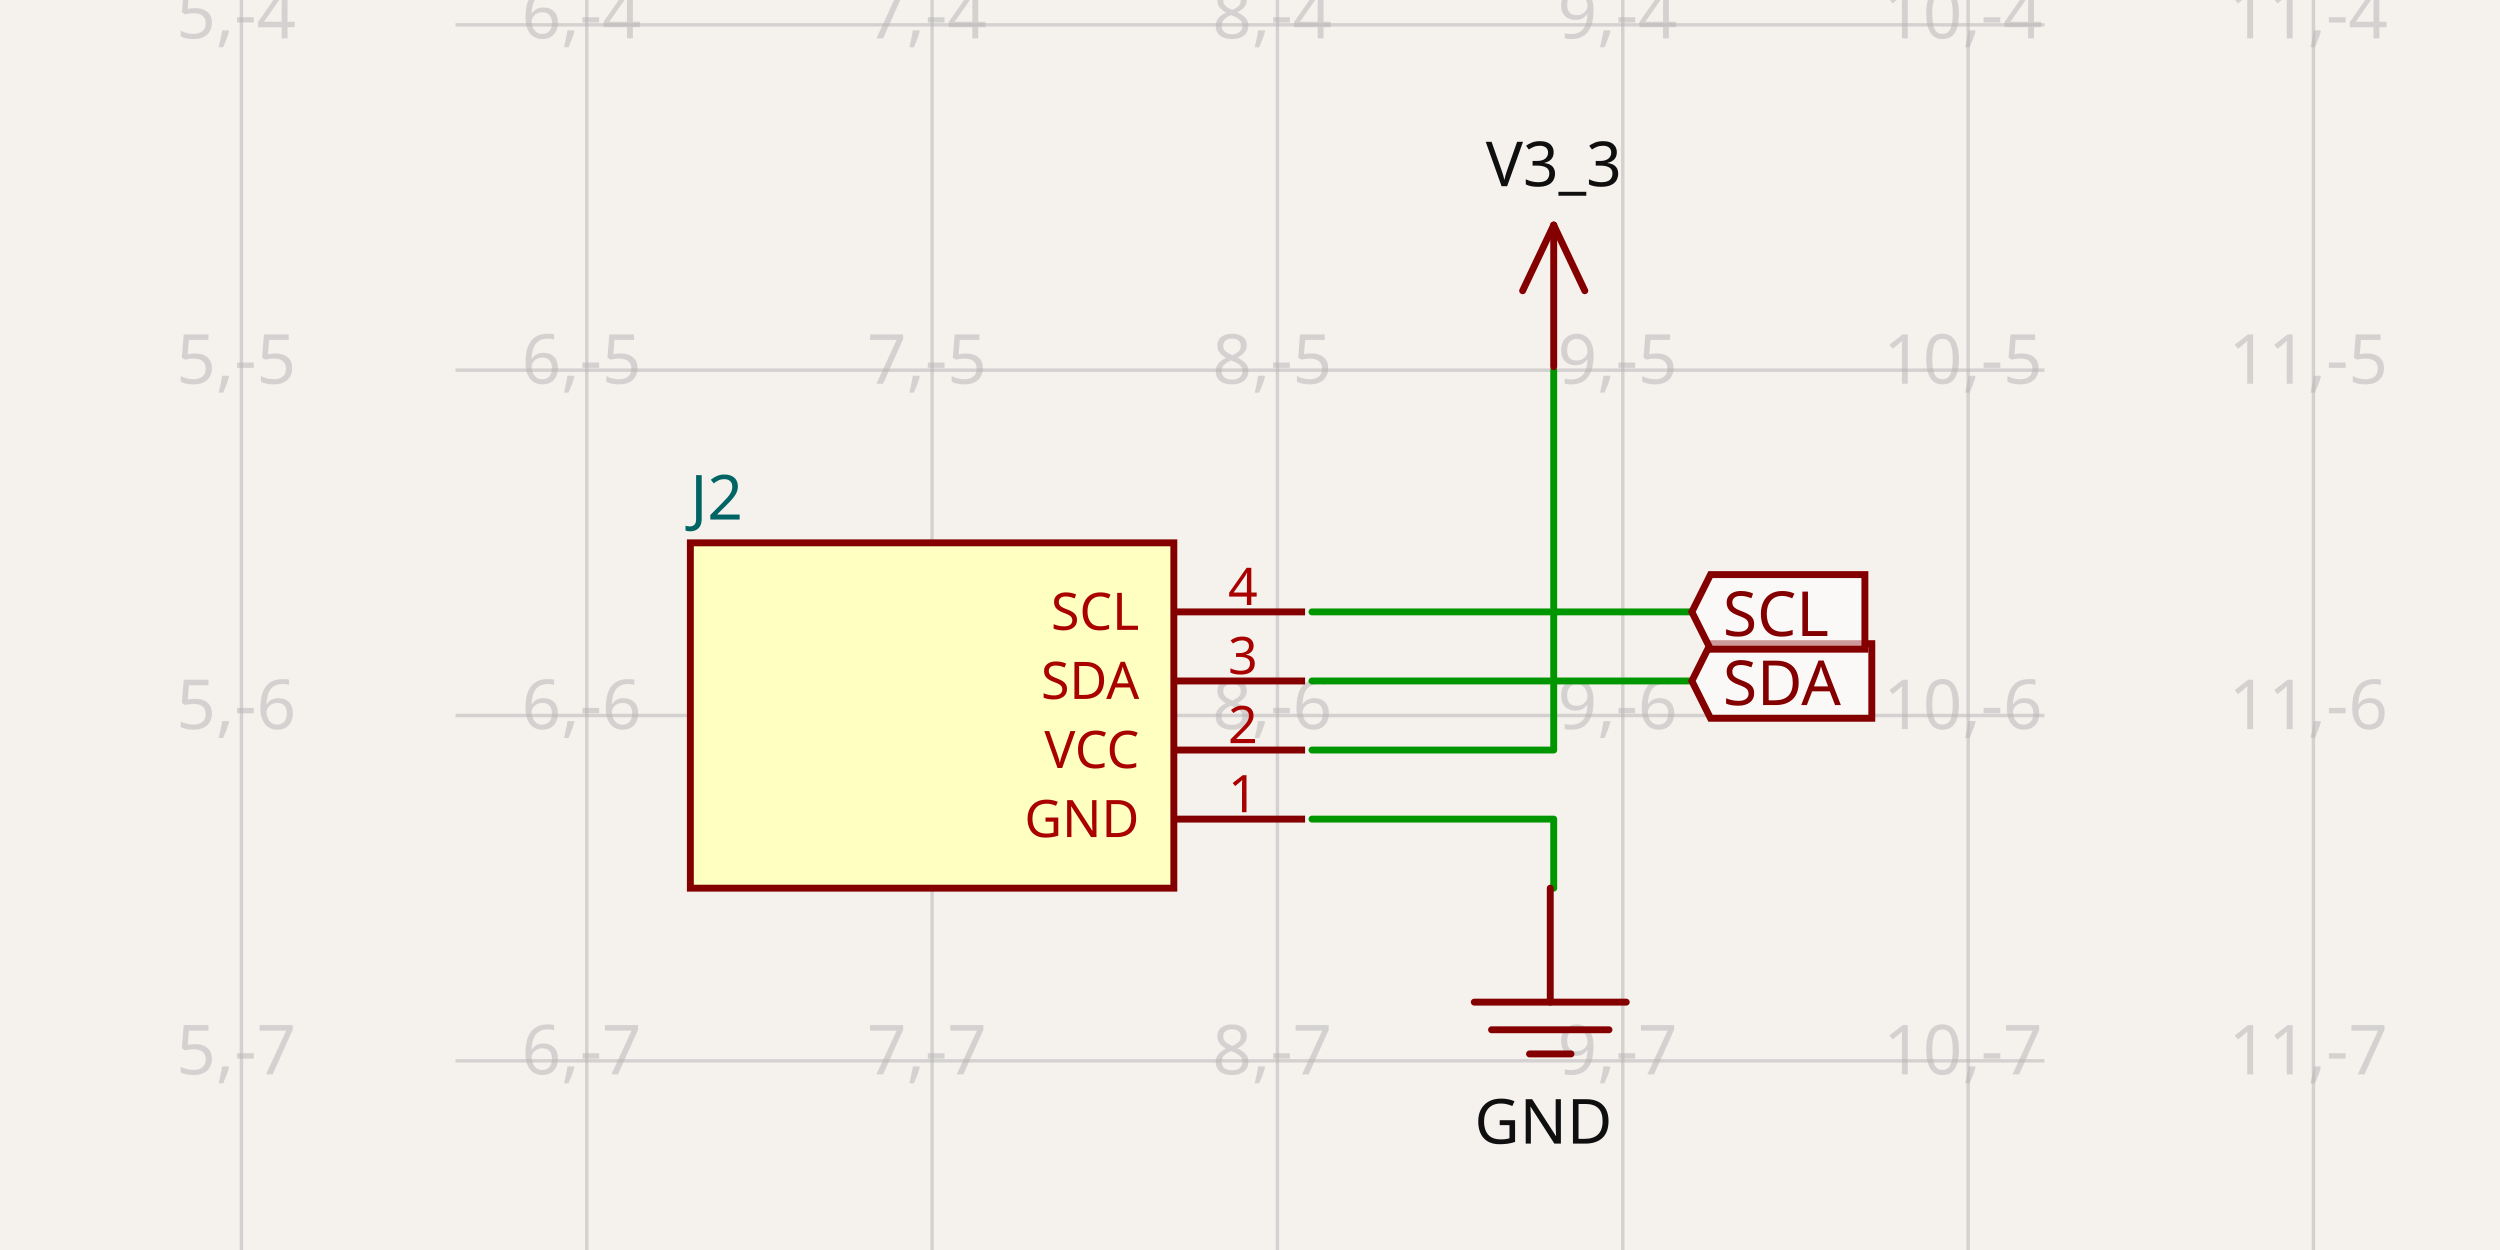
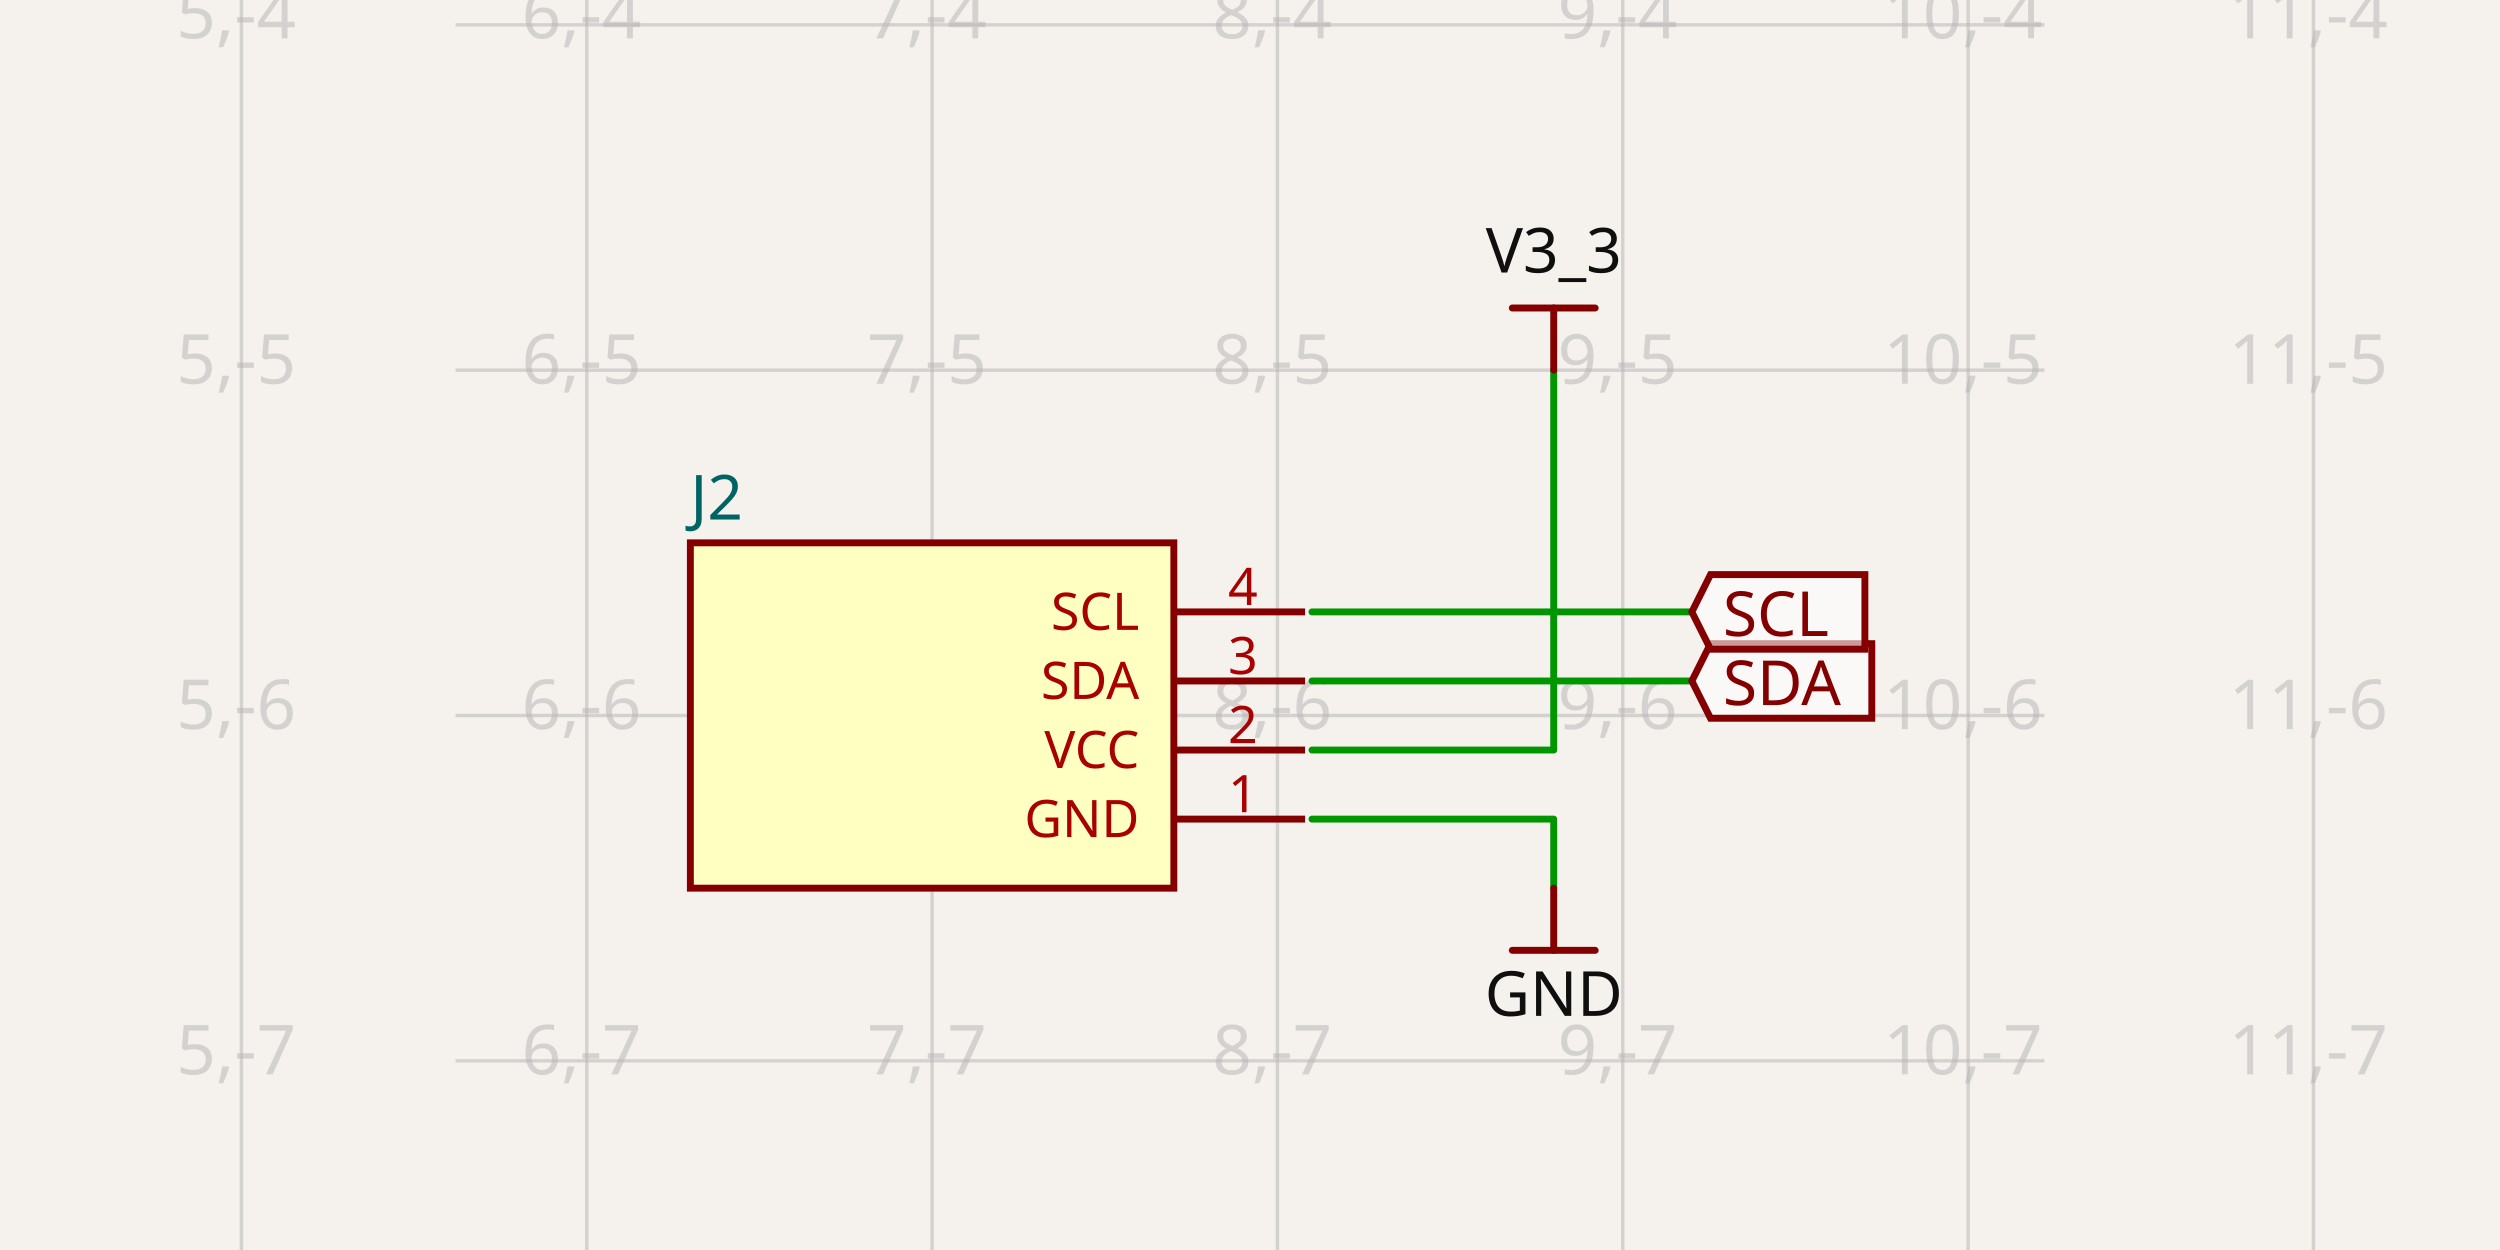
- <svg xmlns="http://www.w3.org/2000/svg" width="1200" height="600" style="background-color: rgb(245, 241, 237)" data-real-to-screen-transform="matrix(165.7641728368,0,0,-165.7641728368,-712.9406564261,-651.1437727926)" data-software-used-string="@tscircuit/core@0.0.661">
+ <svg xmlns="http://www.w3.org/2000/svg" width="1200" height="600" style="background-color: rgb(245, 241, 237)" data-real-to-screen-transform="matrix(165.7641728368,0,0,-165.7641728368,-712.9406564261,-651.1437727926)" data-software-used-string="@tscircuit/core@0.0.710">
  <style>
              .boundary { fill: rgb(245, 241, 237); }
              .schematic-boundary { fill: none; stroke: #fff; }
              .component { fill: none; stroke: rgb(132, 0, 0); }
              .chip { fill: rgb(255, 255, 194); stroke: rgb(132, 0, 0); }
              .component-pin { fill: none; stroke: rgb(132, 0, 0); }
+               /* Basic per-trace hover fallback */
              .trace:hover {
                filter: invert(1);
              }
              .trace:hover .trace-crossing-outline {
                opacity: 0;
              }
              .trace:hover .trace-junction {
                filter: invert(1);
              }
+               /* Net-hover highlighting: when a trace or its overlays are hovered,
+                  invert color for all traces (base + overlays) sharing the same
+                  subcircuit connectivity key. Also hide crossing outline during hover. */
+               svg:has(:is(g.trace[data-subcircuit-connectivity-map-key="unnamedsubcircuit5389_connectivity_net0"], g.trace-overlays[data-subcircuit-connectivity-map-key="unnamedsubcircuit5389_connectivity_net0"]):hover) :is(g.trace[data-subcircuit-connectivity-map-key="unnamedsubcircuit5389_connectivity_net0"], g.trace-overlays[data-subcircuit-connectivity-map-key="unnamedsubcircuit5389_connectivity_net0"]) { filter: invert(1); }
+ svg:has(:is(g.trace[data-subcircuit-connectivity-map-key="unnamedsubcircuit5389_connectivity_net0"], g.trace-overlays[data-subcircuit-connectivity-map-key="unnamedsubcircuit5389_connectivity_net0"]):hover) g.trace-overlays[data-subcircuit-connectivity-map-key="unnamedsubcircuit5389_connectivity_net0"] .trace-crossing-outline { opacity: 0; }
+ svg:has(:is(g.trace[data-subcircuit-connectivity-map-key="unnamedsubcircuit5389_connectivity_net1"], g.trace-overlays[data-subcircuit-connectivity-map-key="unnamedsubcircuit5389_connectivity_net1"]):hover) :is(g.trace[data-subcircuit-connectivity-map-key="unnamedsubcircuit5389_connectivity_net1"], g.trace-overlays[data-subcircuit-connectivity-map-key="unnamedsubcircuit5389_connectivity_net1"]) { filter: invert(1); }
+ svg:has(:is(g.trace[data-subcircuit-connectivity-map-key="unnamedsubcircuit5389_connectivity_net1"], g.trace-overlays[data-subcircuit-connectivity-map-key="unnamedsubcircuit5389_connectivity_net1"]):hover) g.trace-overlays[data-subcircuit-connectivity-map-key="unnamedsubcircuit5389_connectivity_net1"] .trace-crossing-outline { opacity: 0; }
+ svg:has(:is(g.trace[data-subcircuit-connectivity-map-key="unnamedsubcircuit5389_connectivity_net2"], g.trace-overlays[data-subcircuit-connectivity-map-key="unnamedsubcircuit5389_connectivity_net2"]):hover) :is(g.trace[data-subcircuit-connectivity-map-key="unnamedsubcircuit5389_connectivity_net2"], g.trace-overlays[data-subcircuit-connectivity-map-key="unnamedsubcircuit5389_connectivity_net2"]) { filter: invert(1); }
+ svg:has(:is(g.trace[data-subcircuit-connectivity-map-key="unnamedsubcircuit5389_connectivity_net2"], g.trace-overlays[data-subcircuit-connectivity-map-key="unnamedsubcircuit5389_connectivity_net2"]):hover) g.trace-overlays[data-subcircuit-connectivity-map-key="unnamedsubcircuit5389_connectivity_net2"] .trace-crossing-outline { opacity: 0; }
+ svg:has(:is(g.trace[data-subcircuit-connectivity-map-key="unnamedsubcircuit5389_connectivity_net3"], g.trace-overlays[data-subcircuit-connectivity-map-key="unnamedsubcircuit5389_connectivity_net3"]):hover) :is(g.trace[data-subcircuit-connectivity-map-key="unnamedsubcircuit5389_connectivity_net3"], g.trace-overlays[data-subcircuit-connectivity-map-key="unnamedsubcircuit5389_connectivity_net3"]) { filter: invert(1); }
+ svg:has(:is(g.trace[data-subcircuit-connectivity-map-key="unnamedsubcircuit5389_connectivity_net3"], g.trace-overlays[data-subcircuit-connectivity-map-key="unnamedsubcircuit5389_connectivity_net3"]):hover) g.trace-overlays[data-subcircuit-connectivity-map-key="unnamedsubcircuit5389_connectivity_net3"] .trace-crossing-outline { opacity: 0; }
              .text { font-family: sans-serif; fill: rgb(0, 150, 0); }
              .pin-number { fill: rgb(169, 0, 0); }
              .port-label { fill: rgb(0, 100, 100); }
              .component-name { fill: rgb(0, 100, 100); }
            </style>
  <rect class="boundary" x="0" y="0" width="1200" height="600" />
  <g class="grid">
    <line x1="115.88" y1="600" x2="115.88" y2="6.195932655828074e-11" stroke="rgb(181, 181, 181)" stroke-width="1.658" stroke-opacity="0.5" />
    <line x1="281.644" y1="600" x2="281.644" y2="6.195932655828074e-11" stroke="rgb(181, 181, 181)" stroke-width="1.658" stroke-opacity="0.5" />
    <line x1="447.409" y1="600" x2="447.409" y2="6.195932655828074e-11" stroke="rgb(181, 181, 181)" stroke-width="1.658" stroke-opacity="0.5" />
    <line x1="613.173" y1="600" x2="613.173" y2="6.195932655828074e-11" stroke="rgb(181, 181, 181)" stroke-width="1.658" stroke-opacity="0.5" />
    <line x1="778.937" y1="600" x2="778.937" y2="6.195932655828074e-11" stroke="rgb(181, 181, 181)" stroke-width="1.658" stroke-opacity="0.5" />
    <line x1="944.701" y1="600" x2="944.701" y2="6.195932655828074e-11" stroke="rgb(181, 181, 181)" stroke-width="1.658" stroke-opacity="0.5" />
    <line x1="1110.465" y1="600" x2="1110.465" y2="6.195932655828074e-11" stroke="rgb(181, 181, 181)" stroke-width="1.658" stroke-opacity="0.5" />
    <line x1="218.654" y1="674.97" x2="981.346" y2="674.97" stroke="rgb(181, 181, 181)" stroke-width="1.658" stroke-opacity="0.5" />
    <line x1="218.654" y1="509.205" x2="981.346" y2="509.205" stroke="rgb(181, 181, 181)" stroke-width="1.658" stroke-opacity="0.5" />
    <line x1="218.654" y1="343.441" x2="981.346" y2="343.441" stroke="rgb(181, 181, 181)" stroke-width="1.658" stroke-opacity="0.5" />
    <line x1="218.654" y1="177.677" x2="981.346" y2="177.677" stroke="rgb(181, 181, 181)" stroke-width="1.658" stroke-opacity="0.5" />
    <line x1="218.654" y1="11.913" x2="981.346" y2="11.913" stroke="rgb(181, 181, 181)" stroke-width="1.658" stroke-opacity="0.5" />
    <line x1="218.654" y1="-153.851" x2="981.346" y2="-153.851" stroke="rgb(181, 181, 181)" stroke-width="1.658" stroke-opacity="0.5" />
    <text x="113.38" y="669.97" fill="rgb(181, 181, 181)" font-size="33.153" fill-opacity="0.5" text-anchor="middle" dominant-baseline="middle" font-family="sans-serif">5,-8</text>
    <text x="113.38" y="504.205" fill="rgb(181, 181, 181)" font-size="33.153" fill-opacity="0.5" text-anchor="middle" dominant-baseline="middle" font-family="sans-serif">5,-7</text>
    <text x="113.38" y="338.441" fill="rgb(181, 181, 181)" font-size="33.153" fill-opacity="0.5" text-anchor="middle" dominant-baseline="middle" font-family="sans-serif">5,-6</text>
    <text x="113.38" y="172.677" fill="rgb(181, 181, 181)" font-size="33.153" fill-opacity="0.5" text-anchor="middle" dominant-baseline="middle" font-family="sans-serif">5,-5</text>
    <text x="113.38" y="6.913" fill="rgb(181, 181, 181)" font-size="33.153" fill-opacity="0.5" text-anchor="middle" dominant-baseline="middle" font-family="sans-serif">5,-4</text>
    <text x="113.38" y="-158.851" fill="rgb(181, 181, 181)" font-size="33.153" fill-opacity="0.5" text-anchor="middle" dominant-baseline="middle" font-family="sans-serif">5,-3</text>
    <text x="279.144" y="669.97" fill="rgb(181, 181, 181)" font-size="33.153" fill-opacity="0.5" text-anchor="middle" dominant-baseline="middle" font-family="sans-serif">6,-8</text>
    <text x="279.144" y="504.205" fill="rgb(181, 181, 181)" font-size="33.153" fill-opacity="0.5" text-anchor="middle" dominant-baseline="middle" font-family="sans-serif">6,-7</text>
    <text x="279.144" y="338.441" fill="rgb(181, 181, 181)" font-size="33.153" fill-opacity="0.5" text-anchor="middle" dominant-baseline="middle" font-family="sans-serif">6,-6</text>
    <text x="279.144" y="172.677" fill="rgb(181, 181, 181)" font-size="33.153" fill-opacity="0.5" text-anchor="middle" dominant-baseline="middle" font-family="sans-serif">6,-5</text>
    <text x="279.144" y="6.913" fill="rgb(181, 181, 181)" font-size="33.153" fill-opacity="0.5" text-anchor="middle" dominant-baseline="middle" font-family="sans-serif">6,-4</text>
    <text x="279.144" y="-158.851" fill="rgb(181, 181, 181)" font-size="33.153" fill-opacity="0.5" text-anchor="middle" dominant-baseline="middle" font-family="sans-serif">6,-3</text>
    <text x="444.909" y="669.97" fill="rgb(181, 181, 181)" font-size="33.153" fill-opacity="0.5" text-anchor="middle" dominant-baseline="middle" font-family="sans-serif">7,-8</text>
    <text x="444.909" y="504.205" fill="rgb(181, 181, 181)" font-size="33.153" fill-opacity="0.5" text-anchor="middle" dominant-baseline="middle" font-family="sans-serif">7,-7</text>
    <text x="444.909" y="338.441" fill="rgb(181, 181, 181)" font-size="33.153" fill-opacity="0.5" text-anchor="middle" dominant-baseline="middle" font-family="sans-serif">7,-6</text>
    <text x="444.909" y="172.677" fill="rgb(181, 181, 181)" font-size="33.153" fill-opacity="0.5" text-anchor="middle" dominant-baseline="middle" font-family="sans-serif">7,-5</text>
    <text x="444.909" y="6.913" fill="rgb(181, 181, 181)" font-size="33.153" fill-opacity="0.5" text-anchor="middle" dominant-baseline="middle" font-family="sans-serif">7,-4</text>
    <text x="444.909" y="-158.851" fill="rgb(181, 181, 181)" font-size="33.153" fill-opacity="0.5" text-anchor="middle" dominant-baseline="middle" font-family="sans-serif">7,-3</text>
    <text x="610.673" y="669.97" fill="rgb(181, 181, 181)" font-size="33.153" fill-opacity="0.5" text-anchor="middle" dominant-baseline="middle" font-family="sans-serif">8,-8</text>
    <text x="610.673" y="504.205" fill="rgb(181, 181, 181)" font-size="33.153" fill-opacity="0.5" text-anchor="middle" dominant-baseline="middle" font-family="sans-serif">8,-7</text>
    <text x="610.673" y="338.441" fill="rgb(181, 181, 181)" font-size="33.153" fill-opacity="0.5" text-anchor="middle" dominant-baseline="middle" font-family="sans-serif">8,-6</text>
    <text x="610.673" y="172.677" fill="rgb(181, 181, 181)" font-size="33.153" fill-opacity="0.5" text-anchor="middle" dominant-baseline="middle" font-family="sans-serif">8,-5</text>
    <text x="610.673" y="6.913" fill="rgb(181, 181, 181)" font-size="33.153" fill-opacity="0.5" text-anchor="middle" dominant-baseline="middle" font-family="sans-serif">8,-4</text>
    <text x="610.673" y="-158.851" fill="rgb(181, 181, 181)" font-size="33.153" fill-opacity="0.5" text-anchor="middle" dominant-baseline="middle" font-family="sans-serif">8,-3</text>
    <text x="776.437" y="669.97" fill="rgb(181, 181, 181)" font-size="33.153" fill-opacity="0.5" text-anchor="middle" dominant-baseline="middle" font-family="sans-serif">9,-8</text>
    <text x="776.437" y="504.205" fill="rgb(181, 181, 181)" font-size="33.153" fill-opacity="0.5" text-anchor="middle" dominant-baseline="middle" font-family="sans-serif">9,-7</text>
    <text x="776.437" y="338.441" fill="rgb(181, 181, 181)" font-size="33.153" fill-opacity="0.5" text-anchor="middle" dominant-baseline="middle" font-family="sans-serif">9,-6</text>
    <text x="776.437" y="172.677" fill="rgb(181, 181, 181)" font-size="33.153" fill-opacity="0.5" text-anchor="middle" dominant-baseline="middle" font-family="sans-serif">9,-5</text>
    <text x="776.437" y="6.913" fill="rgb(181, 181, 181)" font-size="33.153" fill-opacity="0.5" text-anchor="middle" dominant-baseline="middle" font-family="sans-serif">9,-4</text>
    <text x="776.437" y="-158.851" fill="rgb(181, 181, 181)" font-size="33.153" fill-opacity="0.5" text-anchor="middle" dominant-baseline="middle" font-family="sans-serif">9,-3</text>
    <text x="942.201" y="669.97" fill="rgb(181, 181, 181)" font-size="33.153" fill-opacity="0.5" text-anchor="middle" dominant-baseline="middle" font-family="sans-serif">10,-8</text>
    <text x="942.201" y="504.205" fill="rgb(181, 181, 181)" font-size="33.153" fill-opacity="0.5" text-anchor="middle" dominant-baseline="middle" font-family="sans-serif">10,-7</text>
    <text x="942.201" y="338.441" fill="rgb(181, 181, 181)" font-size="33.153" fill-opacity="0.5" text-anchor="middle" dominant-baseline="middle" font-family="sans-serif">10,-6</text>
    <text x="942.201" y="172.677" fill="rgb(181, 181, 181)" font-size="33.153" fill-opacity="0.5" text-anchor="middle" dominant-baseline="middle" font-family="sans-serif">10,-5</text>
    <text x="942.201" y="6.913" fill="rgb(181, 181, 181)" font-size="33.153" fill-opacity="0.5" text-anchor="middle" dominant-baseline="middle" font-family="sans-serif">10,-4</text>
    <text x="942.201" y="-158.851" fill="rgb(181, 181, 181)" font-size="33.153" fill-opacity="0.5" text-anchor="middle" dominant-baseline="middle" font-family="sans-serif">10,-3</text>
    <text x="1107.965" y="669.97" fill="rgb(181, 181, 181)" font-size="33.153" fill-opacity="0.5" text-anchor="middle" dominant-baseline="middle" font-family="sans-serif">11,-8</text>
    <text x="1107.965" y="504.205" fill="rgb(181, 181, 181)" font-size="33.153" fill-opacity="0.5" text-anchor="middle" dominant-baseline="middle" font-family="sans-serif">11,-7</text>
    <text x="1107.965" y="338.441" fill="rgb(181, 181, 181)" font-size="33.153" fill-opacity="0.5" text-anchor="middle" dominant-baseline="middle" font-family="sans-serif">11,-6</text>
    <text x="1107.965" y="172.677" fill="rgb(181, 181, 181)" font-size="33.153" fill-opacity="0.5" text-anchor="middle" dominant-baseline="middle" font-family="sans-serif">11,-5</text>
    <text x="1107.965" y="6.913" fill="rgb(181, 181, 181)" font-size="33.153" fill-opacity="0.5" text-anchor="middle" dominant-baseline="middle" font-family="sans-serif">11,-4</text>
    <text x="1107.965" y="-158.851" fill="rgb(181, 181, 181)" font-size="33.153" fill-opacity="0.5" text-anchor="middle" dominant-baseline="middle" font-family="sans-serif">11,-3</text>
  </g>
+   <g class="trace" data-layer="base" data-circuit-json-type="schematic_trace" data-schematic-trace-id="schematic_trace_0" data-subcircuit-connectivity-map-key="unnamedsubcircuit5389_connectivity_net0">
+     <path d="M 629.749 393.171 L 745.784 393.171 L 745.784 426.323" class="trace-invisible-hover-outline" stroke="rgb(0, 150, 0)" fill="none" stroke-width="26.522px" stroke-linecap="round" opacity="0" stroke-linejoin="round" />
+     <path d="M 629.749 393.171 L 745.784 393.171 L 745.784 426.323" stroke="rgb(0, 150, 0)" fill="none" stroke-width="3.315px" stroke-linecap="round" stroke-linejoin="round" />
+   </g>
+   <g class="trace" data-layer="base" data-circuit-json-type="schematic_trace" data-schematic-trace-id="schematic_trace_1" data-subcircuit-connectivity-map-key="unnamedsubcircuit5389_connectivity_net1">
+     <path d="M 629.749 360.018 L 745.784 360.018 L 745.784 177.677" class="trace-invisible-hover-outline" stroke="rgb(0, 150, 0)" fill="none" stroke-width="26.522px" stroke-linecap="round" opacity="0" stroke-linejoin="round" />
+     <path d="M 629.749 360.018 L 745.784 360.018 L 745.784 177.677" stroke="rgb(0, 150, 0)" fill="none" stroke-width="3.315px" stroke-linecap="round" stroke-linejoin="round" />
+   </g>
+   <g class="trace" data-layer="base" data-circuit-json-type="schematic_trace" data-schematic-trace-id="schematic_trace_2" data-subcircuit-connectivity-map-key="unnamedsubcircuit5389_connectivity_net2">
+     <path d="M 629.749 326.865 L 812.09 326.865" class="trace-invisible-hover-outline" stroke="rgb(0, 150, 0)" fill="none" stroke-width="26.522px" stroke-linecap="round" opacity="0" stroke-linejoin="round" />
+     <path d="M 629.749 326.865 L 812.09 326.865" stroke="rgb(0, 150, 0)" fill="none" stroke-width="3.315px" stroke-linecap="round" stroke-linejoin="round" />
+   </g>
+   <g class="trace" data-layer="base" data-circuit-json-type="schematic_trace" data-schematic-trace-id="schematic_trace_3" data-subcircuit-connectivity-map-key="unnamedsubcircuit5389_connectivity_net3">
+     <path d="M 629.749 293.712 L 812.09 293.712" class="trace-invisible-hover-outline" stroke="rgb(0, 150, 0)" fill="none" stroke-width="26.522px" stroke-linecap="round" opacity="0" stroke-linejoin="round" />
+     <path d="M 629.749 293.712 L 812.09 293.712" stroke="rgb(0, 150, 0)" fill="none" stroke-width="3.315px" stroke-linecap="round" stroke-linejoin="round" />
+   </g>
+   <g class="trace-overlays" data-layer="overlay" data-circuit-json-type="schematic_trace" data-schematic-trace-id="schematic_trace_0" data-subcircuit-connectivity-map-key="unnamedsubcircuit5389_connectivity_net0" />
+   <g class="trace-overlays" data-layer="overlay" data-circuit-json-type="schematic_trace" data-schematic-trace-id="schematic_trace_1" data-subcircuit-connectivity-map-key="unnamedsubcircuit5389_connectivity_net1" />
+   <g class="trace-overlays" data-layer="overlay" data-circuit-json-type="schematic_trace" data-schematic-trace-id="schematic_trace_2" data-subcircuit-connectivity-map-key="unnamedsubcircuit5389_connectivity_net2" />
+   <g class="trace-overlays" data-layer="overlay" data-circuit-json-type="schematic_trace" data-schematic-trace-id="schematic_trace_3" data-subcircuit-connectivity-map-key="unnamedsubcircuit5389_connectivity_net3" />
  <g data-circuit-json-type="schematic_component" data-schematic-component-id="schematic_component_0">
    <rect class="component chip" x="331.374" y="260.559" width="232.07" height="165.764" stroke-width="3.315px" fill="rgb(255, 255, 194)" stroke="rgb(132, 0, 0)" />
    <rect class="component-overlay" x="331.374" y="260.559" width="232.07" height="165.764" fill="transparent" />
    <text x="331.374" y="447.873" fill="#006464" text-anchor="start" dominant-baseline="middle" font-family="sans-serif" font-size="29.838px" transform="rotate(0, 331.3736, 447.8727)" />
    <text x="331.374" y="239.01" fill="#006464" text-anchor="start" dominant-baseline="middle" font-family="sans-serif" font-size="29.838px" transform="rotate(0, 331.3736, 239.0098)">J2</text>
    <line class="component-pin" x1="626.434" y1="393.171" x2="563.443" y2="393.171" stroke-width="3.315px" />
    <g data-schematic-port-id="source_port_0">
      <rect x="626.434" y="389.855" width="6.631" height="6.631" opacity="0" />
    </g>
    <text class="pin-number" x="596.596" y="389.855" style="font-family: sans-serif;" fill="rgb(169, 0, 0)" text-anchor="middle" dominant-baseline="auto" font-size="24.865px" transform="">1</text>
    <text class="pin-number" x="546.867" y="393.171" style="font-family: sans-serif;" fill="rgb(169, 0, 0)" text-anchor="end" dominant-baseline="middle" font-size="24.865px" transform="">GND</text>
    <line class="component-pin" x1="626.434" y1="360.018" x2="563.443" y2="360.018" stroke-width="3.315px" />
    <g data-schematic-port-id="source_port_1">
      <rect x="626.434" y="356.702" width="6.631" height="6.631" opacity="0" />
    </g>
    <text class="pin-number" x="596.596" y="356.702" style="font-family: sans-serif;" fill="rgb(169, 0, 0)" text-anchor="middle" dominant-baseline="auto" font-size="24.865px" transform="">2</text>
    <text class="pin-number" x="546.867" y="360.018" style="font-family: sans-serif;" fill="rgb(169, 0, 0)" text-anchor="end" dominant-baseline="middle" font-size="24.865px" transform="">VCC</text>
    <line class="component-pin" x1="626.434" y1="326.865" x2="563.443" y2="326.865" stroke-width="3.315px" />
    <g data-schematic-port-id="source_port_2">
      <rect x="626.434" y="323.55" width="6.631" height="6.631" opacity="0" />
    </g>
    <text class="pin-number" x="596.596" y="323.55" style="font-family: sans-serif;" fill="rgb(169, 0, 0)" text-anchor="middle" dominant-baseline="auto" font-size="24.865px" transform="">3</text>
    <text class="pin-number" x="546.867" y="326.865" style="font-family: sans-serif;" fill="rgb(169, 0, 0)" text-anchor="end" dominant-baseline="middle" font-size="24.865px" transform="">SDA</text>
    <line class="component-pin" x1="626.434" y1="293.712" x2="563.443" y2="293.712" stroke-width="3.315px" />
    <g data-schematic-port-id="source_port_3">
      <rect x="626.434" y="290.397" width="6.631" height="6.631" opacity="0" />
    </g>
    <text class="pin-number" x="596.596" y="290.397" style="font-family: sans-serif;" fill="rgb(169, 0, 0)" text-anchor="middle" dominant-baseline="auto" font-size="24.865px" transform="">4</text>
    <text class="pin-number" x="546.867" y="293.712" style="font-family: sans-serif;" fill="rgb(169, 0, 0)" text-anchor="end" dominant-baseline="middle" font-size="24.865px" transform="">SCL</text>
  </g>
-   <g class="trace" data-circuit-json-type="schematic_trace" data-schematic-trace-id="schematic_trace_0">
-     <path d="M 629.749 393.171 L 745.784 393.171 L 745.784 426.323" class="trace-invisible-hover-outline" stroke="rgb(0, 150, 0)" fill="none" stroke-width="26.522px" stroke-linecap="round" opacity="0" stroke-linejoin="round" />
-     <path d="M 629.749 393.171 L 745.784 393.171 L 745.784 426.323" stroke="rgb(0, 150, 0)" fill="none" stroke-width="3.315px" stroke-linecap="round" stroke-linejoin="round" />
-   </g>
-   <g class="trace" data-circuit-json-type="schematic_trace" data-schematic-trace-id="schematic_trace_1">
-     <path d="M 629.749 360.018 L 745.784 360.018 L 745.784 177.677" class="trace-invisible-hover-outline" stroke="rgb(0, 150, 0)" fill="none" stroke-width="26.522px" stroke-linecap="round" opacity="0" stroke-linejoin="round" />
-     <path d="M 629.749 360.018 L 745.784 360.018 L 745.784 177.677" stroke="rgb(0, 150, 0)" fill="none" stroke-width="3.315px" stroke-linecap="round" stroke-linejoin="round" />
-   </g>
-   <g class="trace" data-circuit-json-type="schematic_trace" data-schematic-trace-id="schematic_trace_2">
-     <path d="M 629.749 326.865 L 647.983 326.865 L 720.919 326.865 L 793.856 326.865 L 812.09 326.865" class="trace-invisible-hover-outline" stroke="rgb(0, 150, 0)" fill="none" stroke-width="26.522px" stroke-linecap="round" opacity="0" stroke-linejoin="round" />
-     <path d="M 629.749 326.865 L 647.983 326.865 L 720.919 326.865 L 793.856 326.865 L 812.09 326.865" stroke="rgb(0, 150, 0)" fill="none" stroke-width="3.315px" stroke-linecap="round" stroke-linejoin="round" />
-   </g>
-   <g class="trace" data-circuit-json-type="schematic_trace" data-schematic-trace-id="schematic_trace_3">
-     <path d="M 629.749 293.712 L 647.983 293.712 L 720.919 293.712 L 793.856 293.712 L 812.09 293.712" class="trace-invisible-hover-outline" stroke="rgb(0, 150, 0)" fill="none" stroke-width="26.522px" stroke-linecap="round" opacity="0" stroke-linejoin="round" />
-     <path d="M 629.749 293.712 L 647.983 293.712 L 720.919 293.712 L 793.856 293.712 L 812.09 293.712" stroke="rgb(0, 150, 0)" fill="none" stroke-width="3.315px" stroke-linecap="round" stroke-linejoin="round" />
-   </g>
  <g class="schematic-port-hover" data-schematic-port-id="source_port_0">
    <circle cx="629.749" cy="393.171" r="6.631" fill="red" opacity="0" />
  </g>
  <g class="schematic-port-hover" data-schematic-port-id="source_port_1">
    <circle cx="629.749" cy="360.018" r="6.631" fill="red" opacity="0" />
  </g>
  <g class="schematic-port-hover" data-schematic-port-id="source_port_2">
    <circle cx="629.749" cy="326.865" r="6.631" fill="red" opacity="0" />
  </g>
  <g class="schematic-port-hover" data-schematic-port-id="source_port_3">
    <circle cx="629.749" cy="293.712" r="6.631" fill="red" opacity="0" />
  </g>
-   <rect class="component-overlay" x="707.658" y="426.323" width="72.936" height="79.567" fill="transparent" />
-   <path d="M 744.126 426.323 L 744.126 481.026" stroke="rgb(132, 0, 0)" fill="none" stroke-width="3.315px" stroke-linecap="round" />
-   <path d="M 707.658 481.026 L 780.595 481.026" stroke="rgb(132, 0, 0)" fill="none" stroke-width="3.315px" stroke-linecap="round" />
-   <path d="M 715.947 494.287 L 772.306 494.287" stroke="rgb(132, 0, 0)" fill="none" stroke-width="3.315px" stroke-linecap="round" />
-   <path d="M 734.181 505.89 L 754.072 505.89" stroke="rgb(132, 0, 0)" fill="none" stroke-width="3.315px" stroke-linecap="round" />
-   <text x="740.811" y="525.782" fill="rgb(15, 15, 15)" font-family="sans-serif" text-anchor="middle" dominant-baseline="hanging" font-size="29.838px">GND</text>
-   <rect class="component-overlay" x="730.865" y="108.056" width="29.838" height="67.963" fill="transparent" />
-   <path d="M 745.784 108.056 L 730.865 139.551" stroke="rgb(132, 0, 0)" fill="none" stroke-width="3.315px" stroke-linecap="round" />
-   <path d="M 745.784 108.056 L 760.703 139.551" stroke="rgb(132, 0, 0)" fill="none" stroke-width="3.315px" stroke-linecap="round" />
-   <path d="M 745.784 108.056 L 745.784 176.019" stroke="rgb(132, 0, 0)" fill="none" stroke-width="3.315px" stroke-linecap="round" />
-   <text x="745.784" y="98.11" fill="rgb(15, 15, 15)" font-family="sans-serif" text-anchor="middle" dominant-baseline="ideographic" font-size="29.838px">V3_3</text>
+   <rect class="component-overlay" x="725.892" y="426.323" width="39.783" height="29.838" fill="transparent" />
+   <path d="M 725.892 456.161 L 765.676 456.161" stroke="rgb(132, 0, 0)" fill="none" stroke-width="3.315px" stroke-linecap="round" />
+   <path d="M 745.784 456.161 L 745.784 426.323" stroke="rgb(132, 0, 0)" fill="none" stroke-width="3.315px" stroke-linecap="round" />
+   <text x="745.784" y="464.449" fill="rgb(15, 15, 15)" font-family="sans-serif" text-anchor="middle" dominant-baseline="hanging" font-size="29.838px">GND</text>
+   <rect class="component-overlay" x="725.892" y="147.84" width="39.783" height="29.838" fill="transparent" />
+   <path d="M 765.676 147.84 L 725.892 147.84" stroke="rgb(132, 0, 0)" fill="none" stroke-width="3.315px" stroke-linecap="round" />
+   <path d="M 745.784 147.84 L 745.784 177.677" stroke="rgb(132, 0, 0)" fill="none" stroke-width="3.315px" stroke-linecap="round" />
+   <text x="745.784" y="139.551" fill="rgb(15, 15, 15)" font-family="sans-serif" text-anchor="middle" dominant-baseline="ideographic" font-size="29.838px">V3_3</text>
  <path class="net-label" d="     M 812.09,326.865     L 821.041,308.962     L 898.464,308.962     L 898.464,344.767     L 821.041,344.767     Z   " fill="rgba(255, 255, 255, 0.6)" stroke="rgb(132, 0, 0)" stroke-width="3.315px" />
  <text class="net-label-text" x="827.009" y="326.865" fill="rgb(132, 0, 0)" text-anchor="start" dominant-baseline="central" font-family="sans-serif" font-variant-numeric="tabular-nums" font-size="29.838px" transform="">SDA</text>
  <path class="net-label" d="     M 812.09,293.712     L 821.041,275.809     L 895.149,275.809     L 895.149,311.615     L 821.041,311.615     Z   " fill="rgba(255, 255, 255, 0.6)" stroke="rgb(132, 0, 0)" stroke-width="3.315px" />
  <text class="net-label-text" x="827.009" y="293.712" fill="rgb(132, 0, 0)" text-anchor="start" dominant-baseline="central" font-family="sans-serif" font-variant-numeric="tabular-nums" font-size="29.838px" transform="">SCL</text>
</svg>
